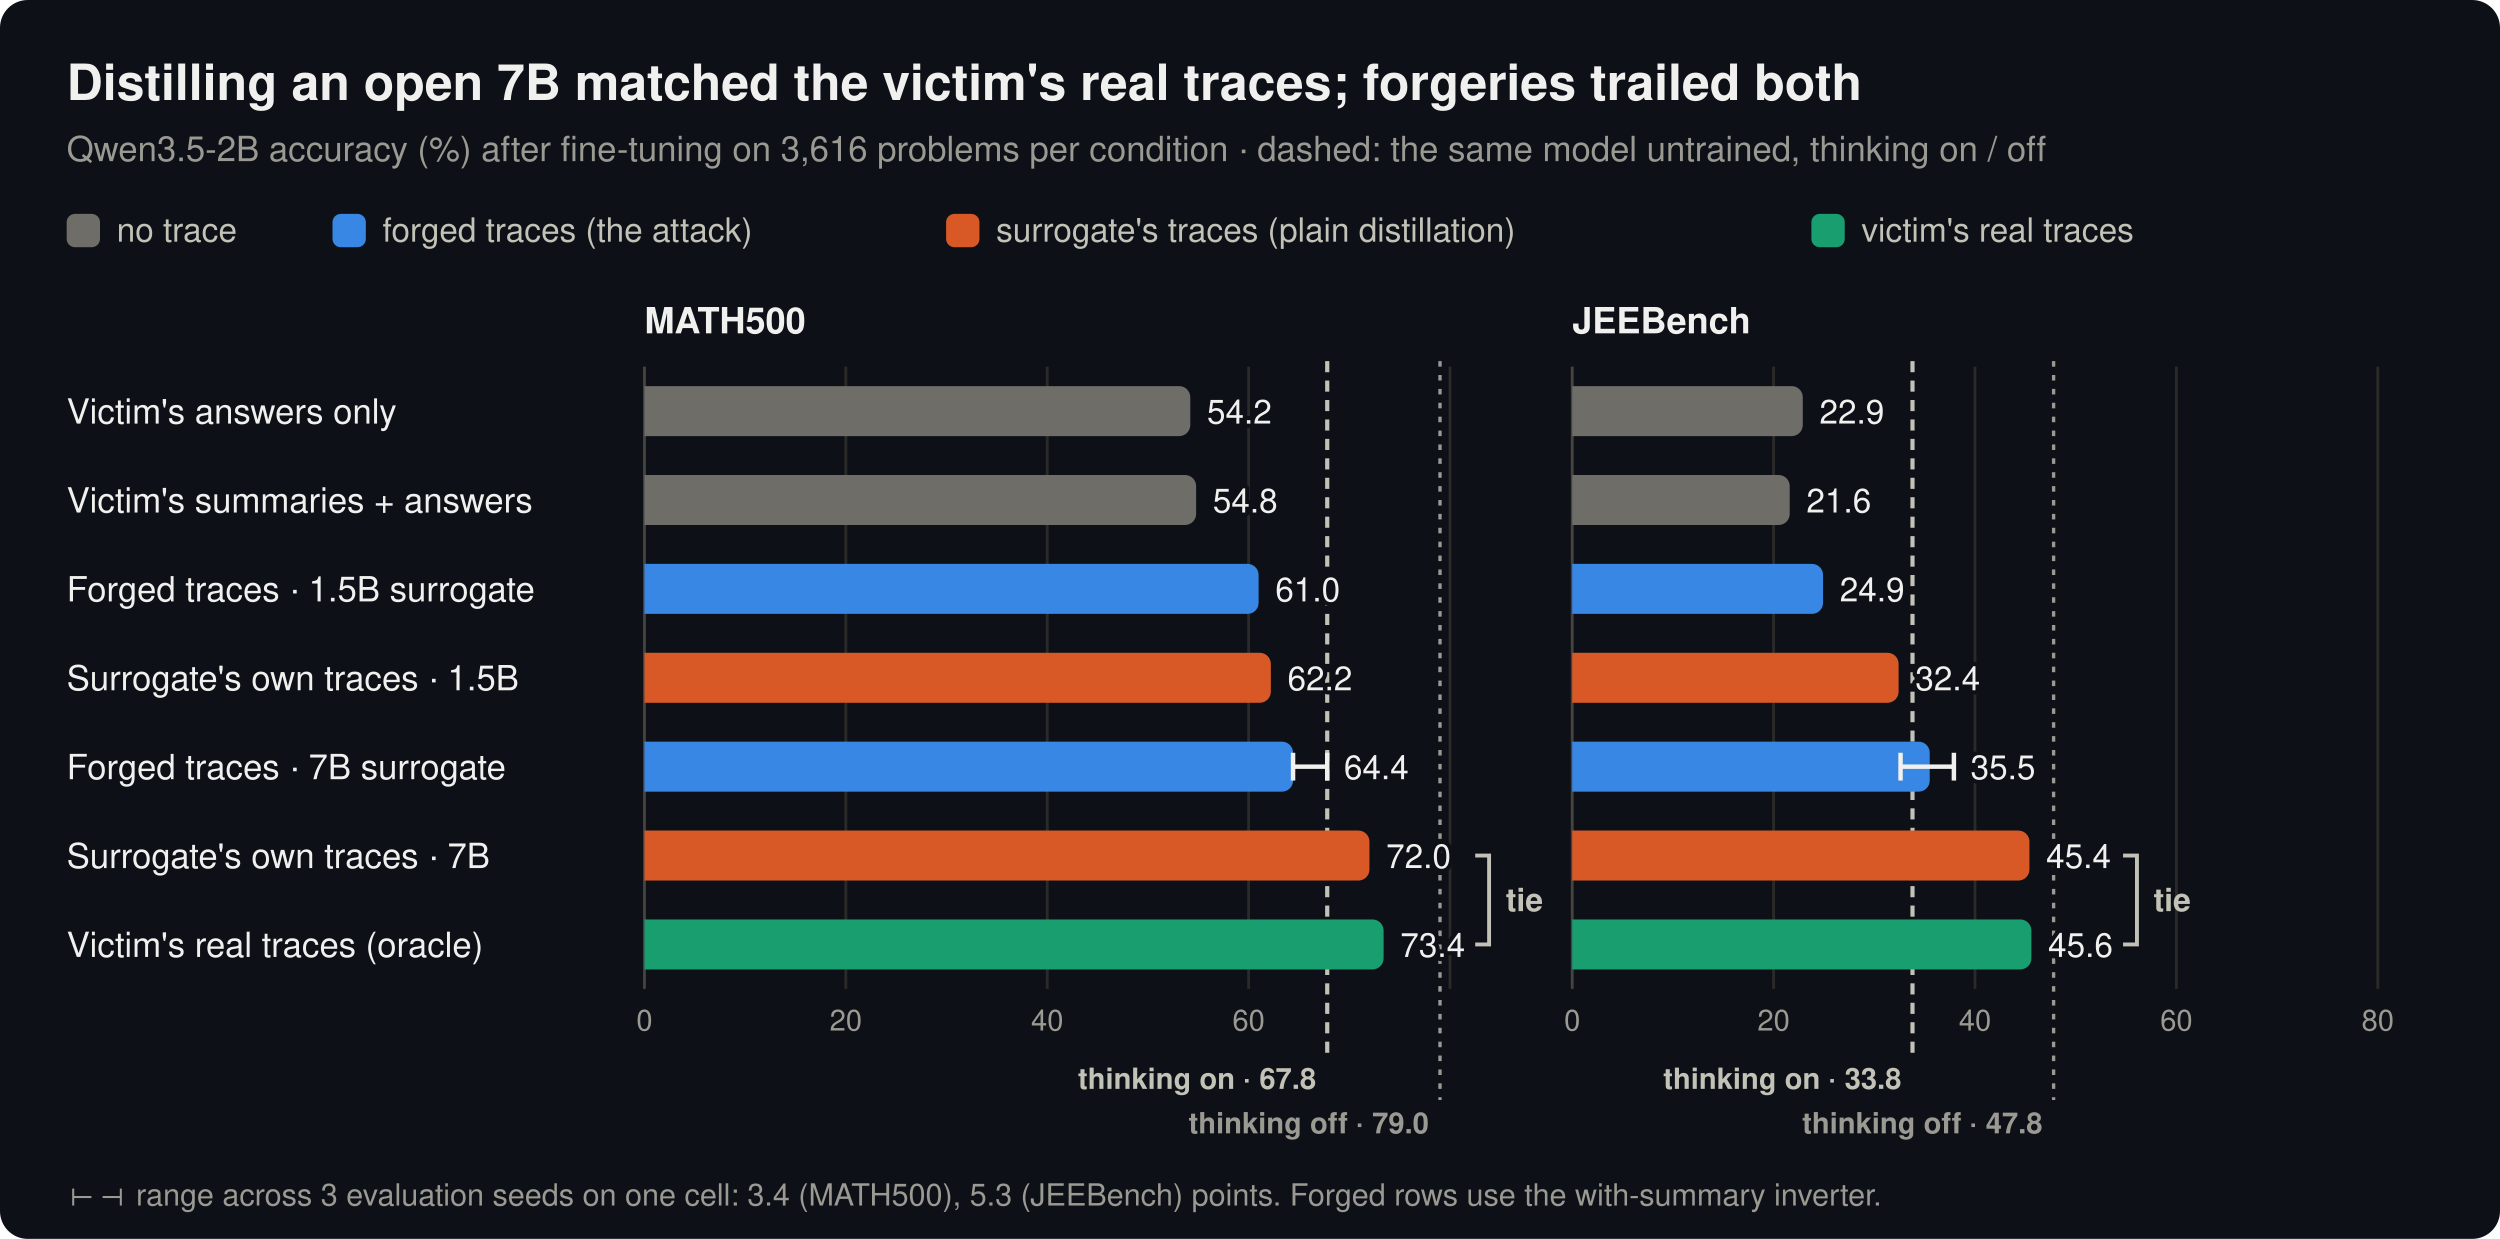
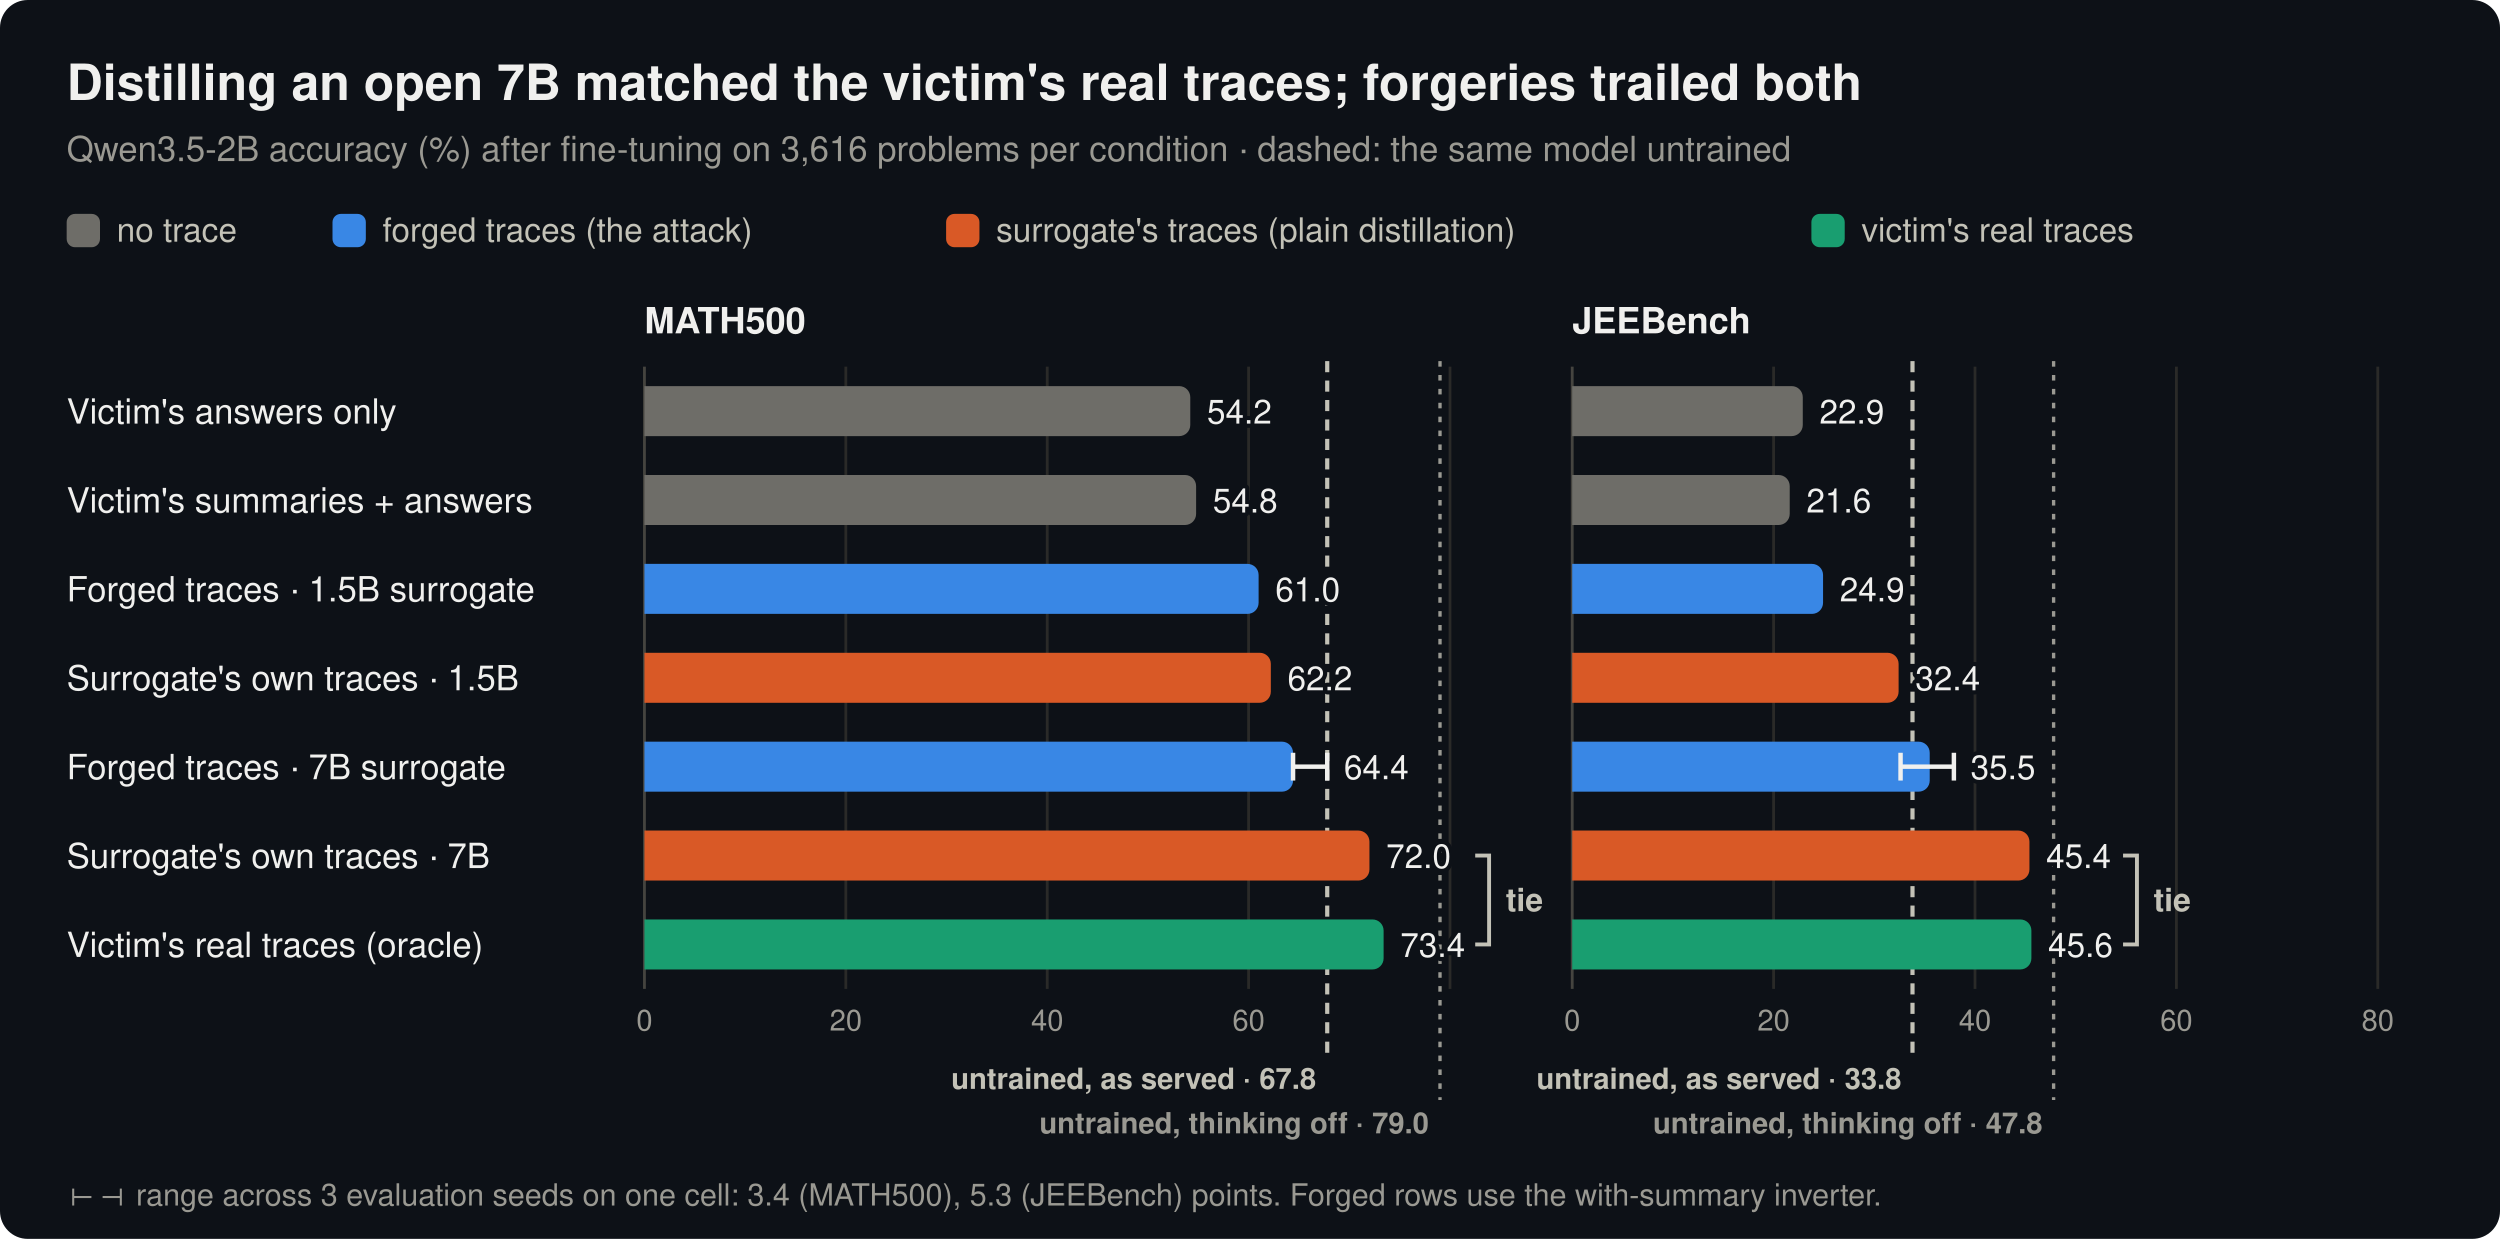
<svg xmlns="http://www.w3.org/2000/svg" width="900" height="446" viewBox="0 0 900 446" role="img" aria-label="Student accuracy by training condition">
  <rect x="0.0" y="0.0" width="900.0" height="446.0" rx="10" fill="#0d1117" />
  <text x="24.0" y="36.0" font-family="system-ui, -apple-system, &quot;Segoe UI&quot;, Helvetica, Arial, sans-serif" font-size="18" fill="#f0f0ee" text-anchor="start" font-weight="700" style="">Distilling an open 7B matched the victim's real traces; forgeries trailed both</text>
-   <text x="24.0" y="58.0" font-family="system-ui, -apple-system, &quot;Segoe UI&quot;, Helvetica, Arial, sans-serif" font-size="12.5" fill="#9a9992" text-anchor="start" font-weight="normal" style="">Qwen3.5-2B accuracy (%) after fine-tuning on 3,616 problems per condition · dashed: the same model untrained, thinking on / off</text>
+   <text x="24.0" y="58.0" font-family="system-ui, -apple-system, &quot;Segoe UI&quot;, Helvetica, Arial, sans-serif" font-size="12.5" fill="#9a9992" text-anchor="start" font-weight="normal" style="">Qwen3.5-2B accuracy (%) after fine-tuning on 3,616 problems per condition · dashed: the same model untrained</text>
  <rect x="24.0" y="77.0" width="12.0" height="12.0" rx="3" fill="#6e6d68" />
  <text x="42.0" y="87.0" font-family="system-ui, -apple-system, &quot;Segoe UI&quot;, Helvetica, Arial, sans-serif" font-size="12" fill="#c3c2b7" text-anchor="start" font-weight="normal" style="">no trace</text>
  <rect x="119.7" y="77.0" width="12.0" height="12.0" rx="3" fill="#3987e5" />
  <text x="137.7" y="87.0" font-family="system-ui, -apple-system, &quot;Segoe UI&quot;, Helvetica, Arial, sans-serif" font-size="12" fill="#c3c2b7" text-anchor="start" font-weight="normal" style="">forged traces (the attack)</text>
  <rect x="340.6" y="77.0" width="12.0" height="12.0" rx="3" fill="#d95926" />
  <text x="358.6" y="87.0" font-family="system-ui, -apple-system, &quot;Segoe UI&quot;, Helvetica, Arial, sans-serif" font-size="12" fill="#c3c2b7" text-anchor="start" font-weight="normal" style="">surrogate's traces (plain distillation)</text>
  <rect x="652.1" y="77.0" width="12.0" height="12.0" rx="3" fill="#199e70" />
  <text x="670.1" y="87.0" font-family="system-ui, -apple-system, &quot;Segoe UI&quot;, Helvetica, Arial, sans-serif" font-size="12" fill="#c3c2b7" text-anchor="start" font-weight="normal" style="">victim's real traces</text>
  <text x="232.0" y="120.0" font-family="system-ui, -apple-system, &quot;Segoe UI&quot;, Helvetica, Arial, sans-serif" font-size="13" fill="#f0f0ee" text-anchor="start" font-weight="700" style="">MATH500</text>
  <line x1="232.0" y1="132.0" x2="232.0" y2="356.0" stroke="#45443f" stroke-width="1.0" />
  <text x="232.0" y="371.0" font-family="system-ui, -apple-system, &quot;Segoe UI&quot;, Helvetica, Arial, sans-serif" font-size="10.5" fill="#9a9992" text-anchor="middle" font-weight="normal" style="font-variant-numeric: tabular-nums;">0</text>
  <line x1="304.5" y1="132.0" x2="304.5" y2="356.0" stroke="#2a2a28" stroke-width="1.0" />
  <text x="304.5" y="371.0" font-family="system-ui, -apple-system, &quot;Segoe UI&quot;, Helvetica, Arial, sans-serif" font-size="10.5" fill="#9a9992" text-anchor="middle" font-weight="normal" style="font-variant-numeric: tabular-nums;">20</text>
  <line x1="377.0" y1="132.0" x2="377.0" y2="356.0" stroke="#2a2a28" stroke-width="1.0" />
  <text x="377.0" y="371.0" font-family="system-ui, -apple-system, &quot;Segoe UI&quot;, Helvetica, Arial, sans-serif" font-size="10.5" fill="#9a9992" text-anchor="middle" font-weight="normal" style="font-variant-numeric: tabular-nums;">40</text>
  <line x1="449.5" y1="132.0" x2="449.5" y2="356.0" stroke="#2a2a28" stroke-width="1.0" />
  <text x="449.5" y="371.0" font-family="system-ui, -apple-system, &quot;Segoe UI&quot;, Helvetica, Arial, sans-serif" font-size="10.5" fill="#9a9992" text-anchor="middle" font-weight="normal" style="font-variant-numeric: tabular-nums;">60</text>
  <line x1="522.0" y1="132.0" x2="522.0" y2="356.0" stroke="#2a2a28" stroke-width="1.0" />
  <line x1="477.8" y1="130.0" x2="477.8" y2="380.0" stroke="#c3c2b7" stroke-width="1.5" stroke-dasharray="4 3" />
-   <text x="473.8" y="392.0" font-family="system-ui, -apple-system, &quot;Segoe UI&quot;, Helvetica, Arial, sans-serif" font-size="10.5" fill="#c3c2b7" text-anchor="end" font-weight="600" style="" paint-order="stroke" stroke="#0d1117" stroke-width="3" stroke-linejoin="round">thinking on · 67.8</text>
+   <text x="473.8" y="392.0" font-family="system-ui, -apple-system, &quot;Segoe UI&quot;, Helvetica, Arial, sans-serif" font-size="10.5" fill="#c3c2b7" text-anchor="end" font-weight="600" style="" paint-order="stroke" stroke="#0d1117" stroke-width="3" stroke-linejoin="round">untrained, as served · 67.8</text>
  <line x1="518.4" y1="130.0" x2="518.4" y2="396.0" stroke="#9a9992" stroke-width="1.2" stroke-dasharray="2 3" />
-   <text x="514.4" y="408.0" font-family="system-ui, -apple-system, &quot;Segoe UI&quot;, Helvetica, Arial, sans-serif" font-size="10.5" fill="#9a9992" text-anchor="end" font-weight="600" style="" paint-order="stroke" stroke="#0d1117" stroke-width="3" stroke-linejoin="round">thinking off · 79.0</text>
+   <text x="514.4" y="408.0" font-family="system-ui, -apple-system, &quot;Segoe UI&quot;, Helvetica, Arial, sans-serif" font-size="10.5" fill="#9a9992" text-anchor="end" font-weight="600" style="" paint-order="stroke" stroke="#0d1117" stroke-width="3" stroke-linejoin="round">untrained, thinking off · 79.0</text>
  <path d="M232.0,139.0 H424.5 a4,4 0 0 1 4,4 V153.0 a4,4 0 0 1 -4,4 H232.0 Z" fill="#6e6d68" />
  <path d="M232.0,171.0 H426.6 a4,4 0 0 1 4,4 V185.0 a4,4 0 0 1 -4,4 H232.0 Z" fill="#6e6d68" />
  <path d="M232.0,203.0 H449.1 a4,4 0 0 1 4,4 V217.0 a4,4 0 0 1 -4,4 H232.0 Z" fill="#3987e5" />
  <path d="M232.0,235.0 H453.5 a4,4 0 0 1 4,4 V249.0 a4,4 0 0 1 -4,4 H232.0 Z" fill="#d95926" />
  <path d="M232.0,267.0 H461.5 a4,4 0 0 1 4,4 V281.0 a4,4 0 0 1 -4,4 H232.0 Z" fill="#3987e5" />
  <path d="M232.0,299.0 H489.0 a4,4 0 0 1 4,4 V313.0 a4,4 0 0 1 -4,4 H232.0 Z" fill="#d95926" />
  <path d="M232.0,331.0 H494.1 a4,4 0 0 1 4,4 V345.0 a4,4 0 0 1 -4,4 H232.0 Z" fill="#199e70" />
  <path d="M531.075,308.0 H536.075 V340.0 H531.075" fill="none" stroke="#c3c2b7" stroke-width="1.4" />
  <text x="542.1" y="328.0" font-family="system-ui, -apple-system, &quot;Segoe UI&quot;, Helvetica, Arial, sans-serif" font-size="11.5" fill="#c3c2b7" text-anchor="start" font-weight="700" style="">tie</text>
  <text x="434.5" y="152.5" font-family="system-ui, -apple-system, &quot;Segoe UI&quot;, Helvetica, Arial, sans-serif" font-size="12" fill="#f0f0ee" text-anchor="start" font-weight="normal" style="font-variant-numeric: tabular-nums;" paint-order="stroke" stroke="#0d1117" stroke-width="3" stroke-linejoin="round">54.2</text>
  <text x="436.6" y="184.5" font-family="system-ui, -apple-system, &quot;Segoe UI&quot;, Helvetica, Arial, sans-serif" font-size="12" fill="#f0f0ee" text-anchor="start" font-weight="normal" style="font-variant-numeric: tabular-nums;" paint-order="stroke" stroke="#0d1117" stroke-width="3" stroke-linejoin="round">54.8</text>
  <text x="459.1" y="216.5" font-family="system-ui, -apple-system, &quot;Segoe UI&quot;, Helvetica, Arial, sans-serif" font-size="12" fill="#f0f0ee" text-anchor="start" font-weight="normal" style="font-variant-numeric: tabular-nums;" paint-order="stroke" stroke="#0d1117" stroke-width="3" stroke-linejoin="round">61.0</text>
  <text x="463.5" y="248.5" font-family="system-ui, -apple-system, &quot;Segoe UI&quot;, Helvetica, Arial, sans-serif" font-size="12" fill="#f0f0ee" text-anchor="start" font-weight="normal" style="font-variant-numeric: tabular-nums;" paint-order="stroke" stroke="#0d1117" stroke-width="3" stroke-linejoin="round">62.2</text>
  <line x1="465.5" y1="276.0" x2="477.8" y2="276.0" stroke="#f0f0ee" stroke-width="1.6" />
  <line x1="465.5" y1="271.0" x2="465.5" y2="281.0" stroke="#f0f0ee" stroke-width="1.6" />
  <line x1="477.8" y1="271.0" x2="477.8" y2="281.0" stroke="#f0f0ee" stroke-width="1.6" />
  <text x="483.8" y="280.5" font-family="system-ui, -apple-system, &quot;Segoe UI&quot;, Helvetica, Arial, sans-serif" font-size="12" fill="#f0f0ee" text-anchor="start" font-weight="normal" style="font-variant-numeric: tabular-nums;" paint-order="stroke" stroke="#0d1117" stroke-width="3" stroke-linejoin="round">64.4</text>
  <text x="499.0" y="312.5" font-family="system-ui, -apple-system, &quot;Segoe UI&quot;, Helvetica, Arial, sans-serif" font-size="12" fill="#f0f0ee" text-anchor="start" font-weight="normal" style="font-variant-numeric: tabular-nums;" paint-order="stroke" stroke="#0d1117" stroke-width="3" stroke-linejoin="round">72.0</text>
  <text x="504.1" y="344.5" font-family="system-ui, -apple-system, &quot;Segoe UI&quot;, Helvetica, Arial, sans-serif" font-size="12" fill="#f0f0ee" text-anchor="start" font-weight="normal" style="font-variant-numeric: tabular-nums;" paint-order="stroke" stroke="#0d1117" stroke-width="3" stroke-linejoin="round">73.4</text>
  <text x="566.0" y="120.0" font-family="system-ui, -apple-system, &quot;Segoe UI&quot;, Helvetica, Arial, sans-serif" font-size="13" fill="#f0f0ee" text-anchor="start" font-weight="700" style="">JEEBench</text>
  <line x1="566.0" y1="132.0" x2="566.0" y2="356.0" stroke="#45443f" stroke-width="1.0" />
  <text x="566.0" y="371.0" font-family="system-ui, -apple-system, &quot;Segoe UI&quot;, Helvetica, Arial, sans-serif" font-size="10.5" fill="#9a9992" text-anchor="middle" font-weight="normal" style="font-variant-numeric: tabular-nums;">0</text>
  <line x1="638.5" y1="132.0" x2="638.5" y2="356.0" stroke="#2a2a28" stroke-width="1.0" />
  <text x="638.5" y="371.0" font-family="system-ui, -apple-system, &quot;Segoe UI&quot;, Helvetica, Arial, sans-serif" font-size="10.5" fill="#9a9992" text-anchor="middle" font-weight="normal" style="font-variant-numeric: tabular-nums;">20</text>
  <line x1="711.0" y1="132.0" x2="711.0" y2="356.0" stroke="#2a2a28" stroke-width="1.0" />
  <text x="711.0" y="371.0" font-family="system-ui, -apple-system, &quot;Segoe UI&quot;, Helvetica, Arial, sans-serif" font-size="10.5" fill="#9a9992" text-anchor="middle" font-weight="normal" style="font-variant-numeric: tabular-nums;">40</text>
  <line x1="783.5" y1="132.0" x2="783.5" y2="356.0" stroke="#2a2a28" stroke-width="1.0" />
  <text x="783.5" y="371.0" font-family="system-ui, -apple-system, &quot;Segoe UI&quot;, Helvetica, Arial, sans-serif" font-size="10.5" fill="#9a9992" text-anchor="middle" font-weight="normal" style="font-variant-numeric: tabular-nums;">60</text>
  <line x1="856.0" y1="132.0" x2="856.0" y2="356.0" stroke="#2a2a28" stroke-width="1.0" />
  <text x="856.0" y="371.0" font-family="system-ui, -apple-system, &quot;Segoe UI&quot;, Helvetica, Arial, sans-serif" font-size="10.5" fill="#9a9992" text-anchor="middle" font-weight="normal" style="font-variant-numeric: tabular-nums;">80</text>
  <line x1="688.5" y1="130.0" x2="688.5" y2="380.0" stroke="#c3c2b7" stroke-width="1.5" stroke-dasharray="4 3" />
-   <text x="684.5" y="392.0" font-family="system-ui, -apple-system, &quot;Segoe UI&quot;, Helvetica, Arial, sans-serif" font-size="10.5" fill="#c3c2b7" text-anchor="end" font-weight="600" style="" paint-order="stroke" stroke="#0d1117" stroke-width="3" stroke-linejoin="round">thinking on · 33.8</text>
+   <text x="684.5" y="392.0" font-family="system-ui, -apple-system, &quot;Segoe UI&quot;, Helvetica, Arial, sans-serif" font-size="10.5" fill="#c3c2b7" text-anchor="end" font-weight="600" style="" paint-order="stroke" stroke="#0d1117" stroke-width="3" stroke-linejoin="round">untrained, as served · 33.8</text>
  <line x1="739.3" y1="130.0" x2="739.3" y2="396.0" stroke="#9a9992" stroke-width="1.2" stroke-dasharray="2 3" />
-   <text x="735.3" y="408.0" font-family="system-ui, -apple-system, &quot;Segoe UI&quot;, Helvetica, Arial, sans-serif" font-size="10.5" fill="#9a9992" text-anchor="end" font-weight="600" style="" paint-order="stroke" stroke="#0d1117" stroke-width="3" stroke-linejoin="round">thinking off · 47.8</text>
+   <text x="735.3" y="408.0" font-family="system-ui, -apple-system, &quot;Segoe UI&quot;, Helvetica, Arial, sans-serif" font-size="10.5" fill="#9a9992" text-anchor="end" font-weight="600" style="" paint-order="stroke" stroke="#0d1117" stroke-width="3" stroke-linejoin="round">untrained, thinking off · 47.8</text>
  <path d="M566.0,139.0 H645.0 a4,4 0 0 1 4,4 V153.0 a4,4 0 0 1 -4,4 H566.0 Z" fill="#6e6d68" />
  <path d="M566.0,171.0 H640.3 a4,4 0 0 1 4,4 V185.0 a4,4 0 0 1 -4,4 H566.0 Z" fill="#6e6d68" />
  <path d="M566.0,203.0 H652.3 a4,4 0 0 1 4,4 V217.0 a4,4 0 0 1 -4,4 H566.0 Z" fill="#3987e5" />
  <path d="M566.0,235.0 H679.5 a4,4 0 0 1 4,4 V249.0 a4,4 0 0 1 -4,4 H566.0 Z" fill="#d95926" />
  <path d="M566.0,267.0 H690.7 a4,4 0 0 1 4,4 V281.0 a4,4 0 0 1 -4,4 H566.0 Z" fill="#3987e5" />
  <path d="M566.0,299.0 H726.6 a4,4 0 0 1 4,4 V313.0 a4,4 0 0 1 -4,4 H566.0 Z" fill="#d95926" />
  <path d="M566.0,331.0 H727.3 a4,4 0 0 1 4,4 V345.0 a4,4 0 0 1 -4,4 H566.0 Z" fill="#199e70" />
  <path d="M764.3,308.0 H769.3 V340.0 H764.3" fill="none" stroke="#c3c2b7" stroke-width="1.4" />
  <text x="775.3" y="328.0" font-family="system-ui, -apple-system, &quot;Segoe UI&quot;, Helvetica, Arial, sans-serif" font-size="11.5" fill="#c3c2b7" text-anchor="start" font-weight="700" style="">tie</text>
  <text x="655.0" y="152.5" font-family="system-ui, -apple-system, &quot;Segoe UI&quot;, Helvetica, Arial, sans-serif" font-size="12" fill="#f0f0ee" text-anchor="start" font-weight="normal" style="font-variant-numeric: tabular-nums;" paint-order="stroke" stroke="#0d1117" stroke-width="3" stroke-linejoin="round">22.9</text>
  <text x="650.3" y="184.5" font-family="system-ui, -apple-system, &quot;Segoe UI&quot;, Helvetica, Arial, sans-serif" font-size="12" fill="#f0f0ee" text-anchor="start" font-weight="normal" style="font-variant-numeric: tabular-nums;" paint-order="stroke" stroke="#0d1117" stroke-width="3" stroke-linejoin="round">21.6</text>
  <text x="662.3" y="216.5" font-family="system-ui, -apple-system, &quot;Segoe UI&quot;, Helvetica, Arial, sans-serif" font-size="12" fill="#f0f0ee" text-anchor="start" font-weight="normal" style="font-variant-numeric: tabular-nums;" paint-order="stroke" stroke="#0d1117" stroke-width="3" stroke-linejoin="round">24.9</text>
  <text x="689.5" y="248.5" font-family="system-ui, -apple-system, &quot;Segoe UI&quot;, Helvetica, Arial, sans-serif" font-size="12" fill="#f0f0ee" text-anchor="start" font-weight="normal" style="font-variant-numeric: tabular-nums;" paint-order="stroke" stroke="#0d1117" stroke-width="3" stroke-linejoin="round">32.4</text>
  <line x1="684.2" y1="276.0" x2="703.4" y2="276.0" stroke="#f0f0ee" stroke-width="1.6" />
  <line x1="684.2" y1="271.0" x2="684.2" y2="281.0" stroke="#f0f0ee" stroke-width="1.6" />
  <line x1="703.4" y1="271.0" x2="703.4" y2="281.0" stroke="#f0f0ee" stroke-width="1.6" />
  <text x="709.4" y="280.5" font-family="system-ui, -apple-system, &quot;Segoe UI&quot;, Helvetica, Arial, sans-serif" font-size="12" fill="#f0f0ee" text-anchor="start" font-weight="normal" style="font-variant-numeric: tabular-nums;" paint-order="stroke" stroke="#0d1117" stroke-width="3" stroke-linejoin="round">35.5</text>
  <text x="736.6" y="312.5" font-family="system-ui, -apple-system, &quot;Segoe UI&quot;, Helvetica, Arial, sans-serif" font-size="12" fill="#f0f0ee" text-anchor="start" font-weight="normal" style="font-variant-numeric: tabular-nums;" paint-order="stroke" stroke="#0d1117" stroke-width="3" stroke-linejoin="round">45.4</text>
  <text x="737.3" y="344.5" font-family="system-ui, -apple-system, &quot;Segoe UI&quot;, Helvetica, Arial, sans-serif" font-size="12" fill="#f0f0ee" text-anchor="start" font-weight="normal" style="font-variant-numeric: tabular-nums;" paint-order="stroke" stroke="#0d1117" stroke-width="3" stroke-linejoin="round">45.6</text>
  <text x="24.0" y="152.5" font-family="system-ui, -apple-system, &quot;Segoe UI&quot;, Helvetica, Arial, sans-serif" font-size="12.5" fill="#f0f0ee" text-anchor="start" font-weight="normal" style="">Victim's answers only</text>
  <text x="24.0" y="184.5" font-family="system-ui, -apple-system, &quot;Segoe UI&quot;, Helvetica, Arial, sans-serif" font-size="12.5" fill="#f0f0ee" text-anchor="start" font-weight="normal" style="">Victim's summaries + answers</text>
  <text x="24.0" y="216.5" font-family="system-ui, -apple-system, &quot;Segoe UI&quot;, Helvetica, Arial, sans-serif" font-size="12.5" fill="#f0f0ee" text-anchor="start" font-weight="normal" style="">Forged traces · 1.5B surrogate</text>
  <text x="24.0" y="248.5" font-family="system-ui, -apple-system, &quot;Segoe UI&quot;, Helvetica, Arial, sans-serif" font-size="12.5" fill="#f0f0ee" text-anchor="start" font-weight="normal" style="">Surrogate's own traces · 1.5B</text>
  <text x="24.0" y="280.5" font-family="system-ui, -apple-system, &quot;Segoe UI&quot;, Helvetica, Arial, sans-serif" font-size="12.5" fill="#f0f0ee" text-anchor="start" font-weight="normal" style="">Forged traces · 7B surrogate</text>
  <text x="24.0" y="312.5" font-family="system-ui, -apple-system, &quot;Segoe UI&quot;, Helvetica, Arial, sans-serif" font-size="12.5" fill="#f0f0ee" text-anchor="start" font-weight="normal" style="">Surrogate's own traces · 7B</text>
  <text x="24.0" y="344.5" font-family="system-ui, -apple-system, &quot;Segoe UI&quot;, Helvetica, Arial, sans-serif" font-size="12.5" fill="#f0f0ee" text-anchor="start" font-weight="normal" style="">Victim's real traces (oracle)</text>
  <text x="24.0" y="434.0" font-family="system-ui, -apple-system, &quot;Segoe UI&quot;, Helvetica, Arial, sans-serif" font-size="11" fill="#9a9992" text-anchor="start" font-weight="normal" style="">⊢⊣ range across 3 evaluation seeds on one cell: 3.4 (MATH500), 5.3 (JEEBench) points. Forged rows use the with-summary inverter.</text>
</svg>
